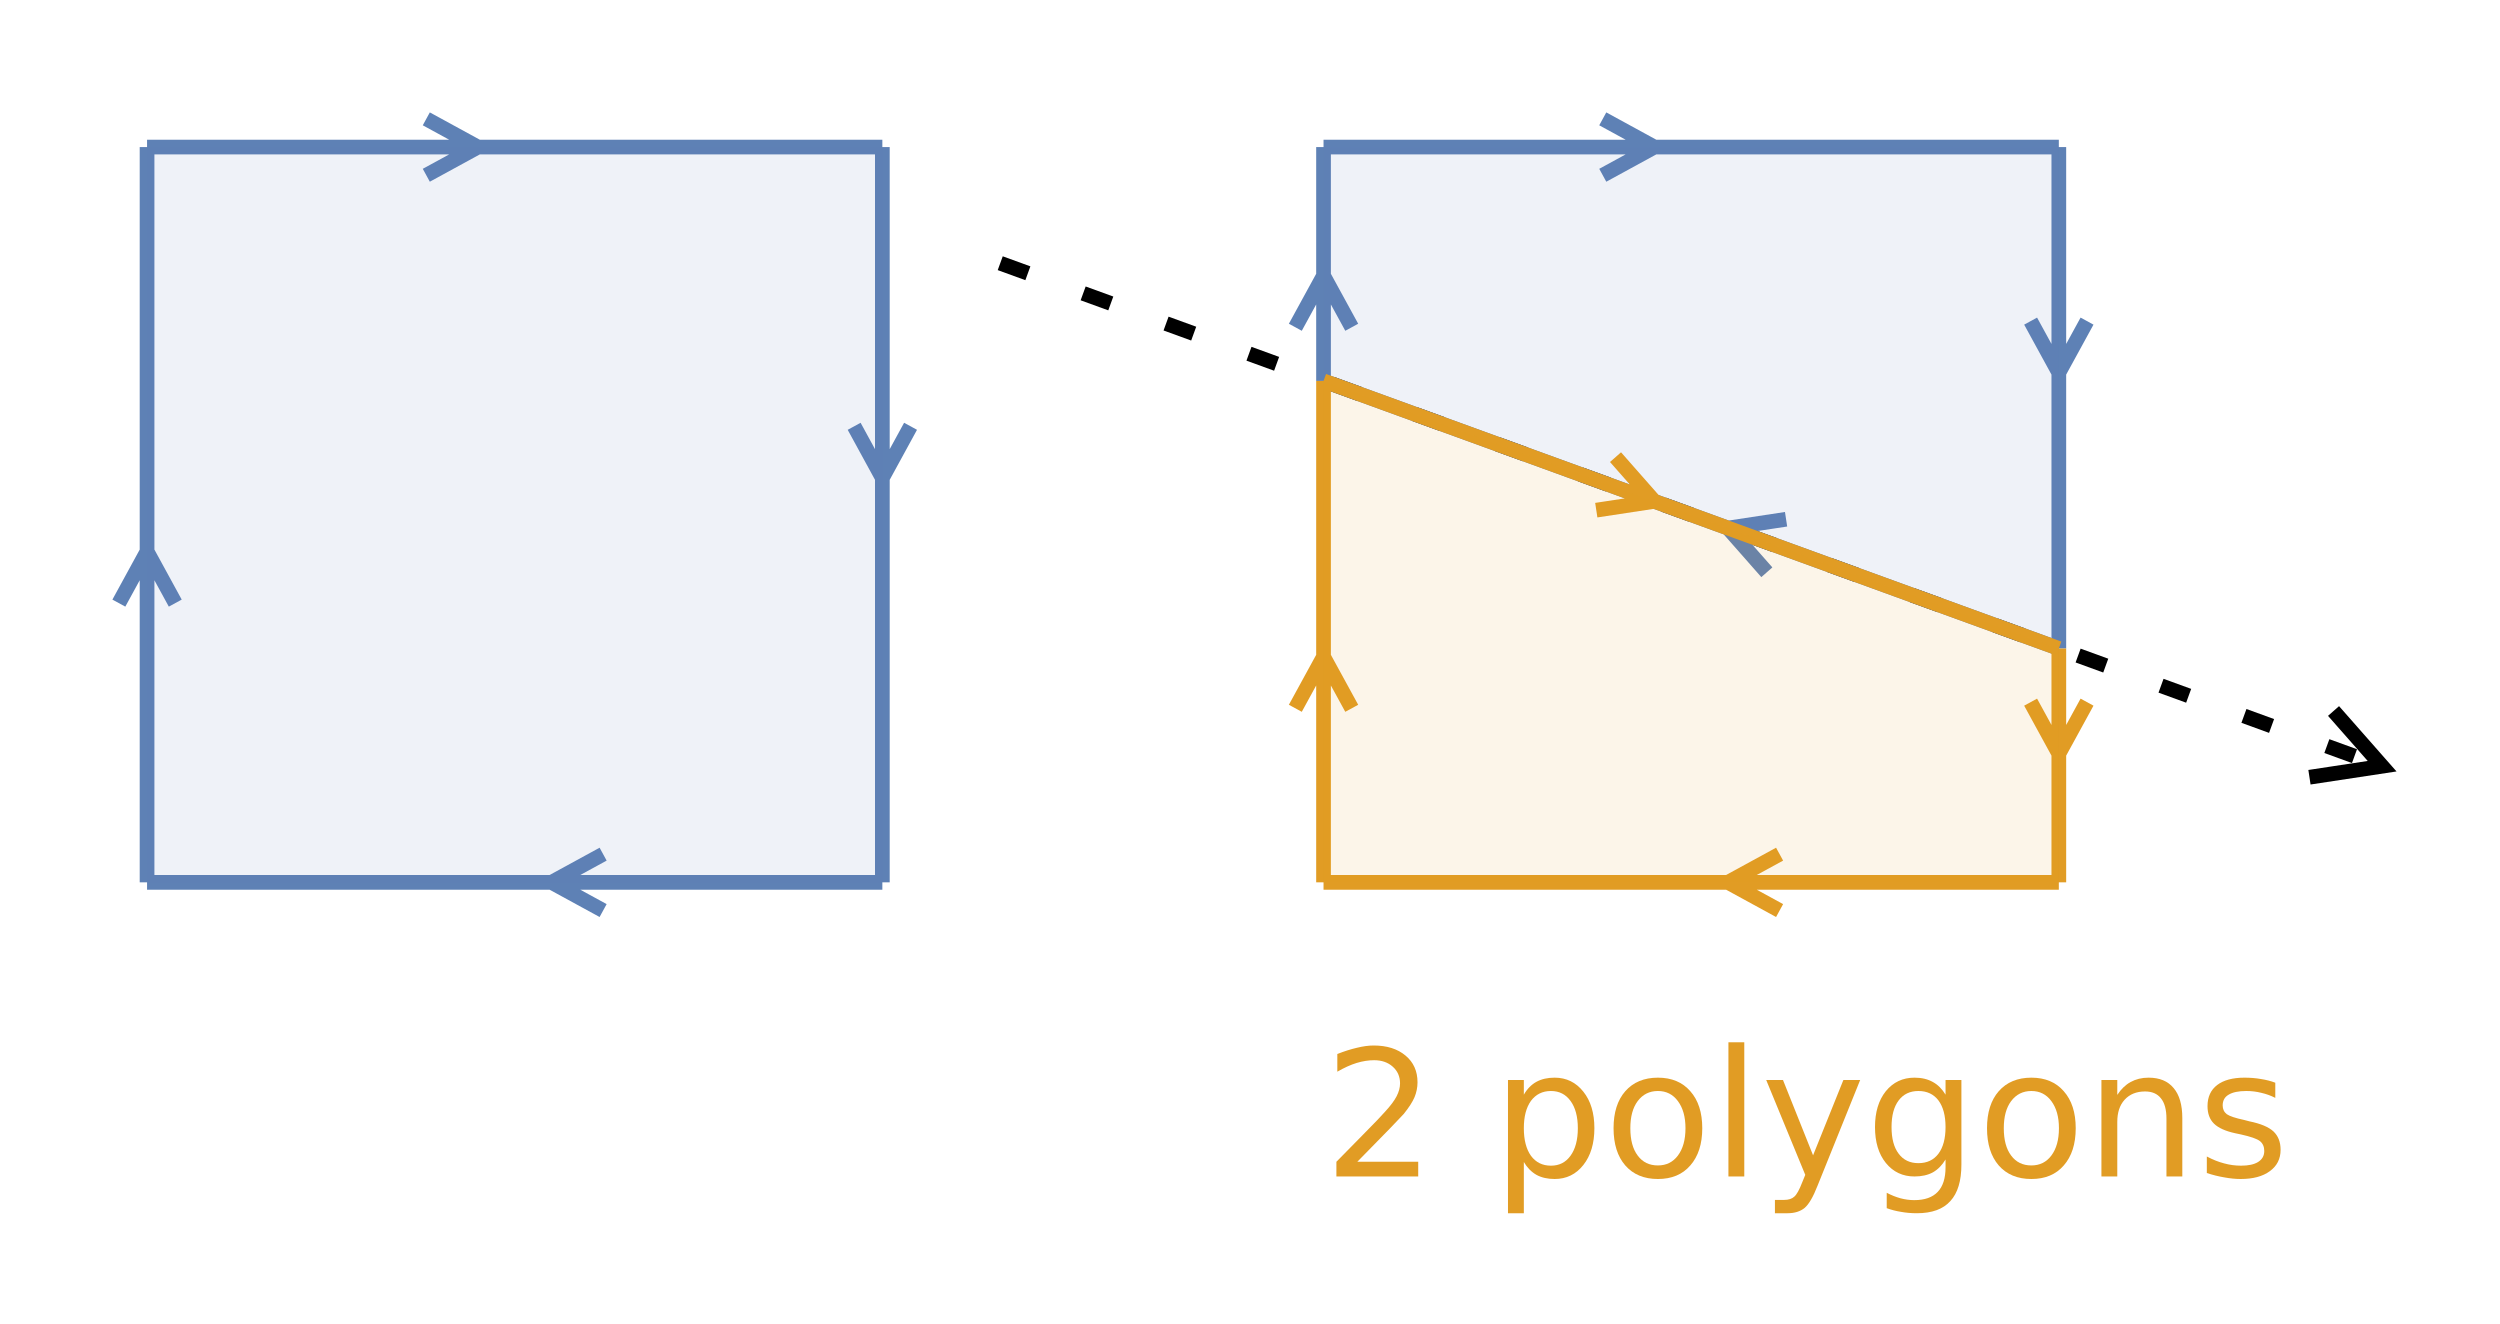
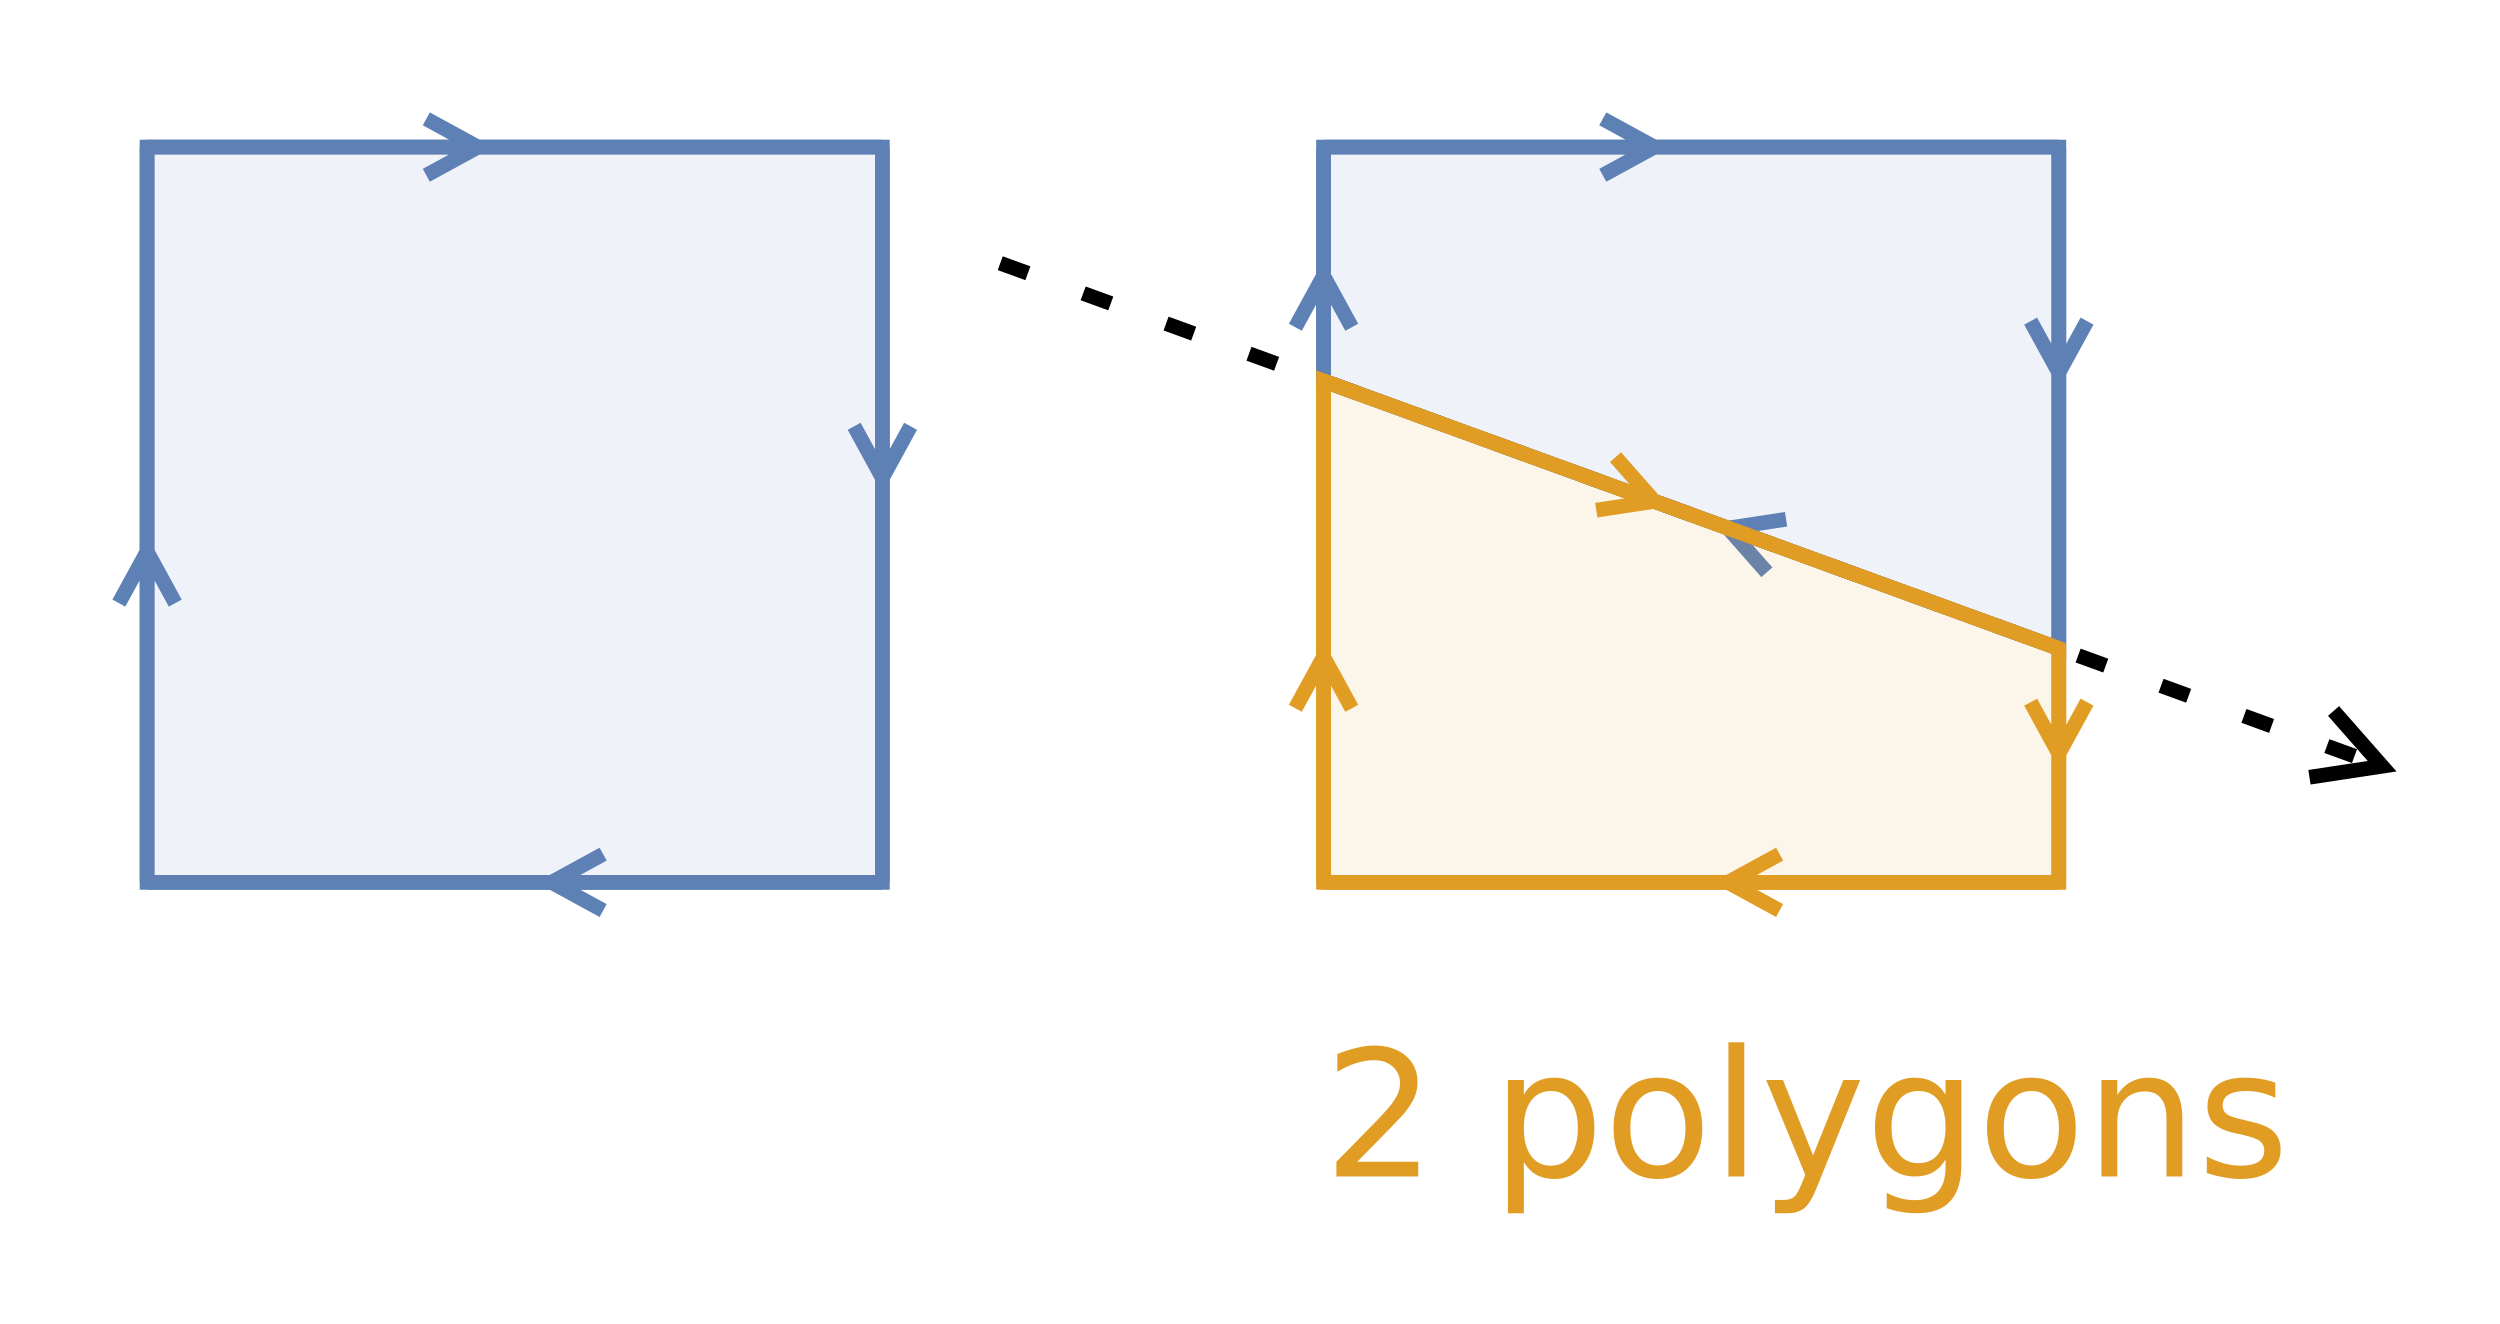
<svg xmlns="http://www.w3.org/2000/svg" xmlns:xlink="http://www.w3.org/1999/xlink" width="170pt" height="90pt" viewBox="0 0 170 90" version="1.1">
  <defs>
    <g>
      <symbol overflow="visible" id="glyph0-0">
        <path style="stroke:none;" d="M 0.594 2.125 L 0.594 -8.469 L 6.594 -8.469 L 6.594 2.125 Z M 1.266 1.453 L 5.938 1.453 L 5.938 -7.781 L 1.266 -7.781 Z M 1.266 1.453 " />
      </symbol>
      <symbol overflow="visible" id="glyph0-1">
        <path style="stroke:none;" d="M 2.297 -1 L 6.438 -1 L 6.438 0 L 0.875 0 L 0.875 -1 C 1.32 -1.457 1.93 -2.078 2.703 -2.859 C 3.484 -3.648 3.973 -4.16 4.172 -4.391 C 4.555 -4.805 4.82 -5.16 4.969 -5.453 C 5.125 -5.754 5.203 -6.047 5.203 -6.328 C 5.203 -6.797 5.035 -7.176 4.703 -7.469 C 4.379 -7.758 3.957 -7.906 3.438 -7.906 C 3.062 -7.906 2.664 -7.844 2.25 -7.719 C 1.844 -7.594 1.406 -7.395 0.938 -7.125 L 0.938 -8.328 C 1.414 -8.516 1.859 -8.656 2.266 -8.75 C 2.68 -8.852 3.062 -8.906 3.406 -8.906 C 4.312 -8.906 5.035 -8.676 5.578 -8.219 C 6.117 -7.77 6.391 -7.164 6.391 -6.406 C 6.391 -6.051 6.32 -5.711 6.188 -5.391 C 6.051 -5.066 5.805 -4.688 5.453 -4.25 C 5.348 -4.133 5.035 -3.805 4.516 -3.266 C 3.992 -2.723 3.254 -1.969 2.297 -1 Z M 2.297 -1 " />
      </symbol>
      <symbol overflow="visible" id="glyph0-2">
        <path style="stroke:none;" d="" />
      </symbol>
      <symbol overflow="visible" id="glyph0-3">
        <path style="stroke:none;" d="M 2.172 -0.984 L 2.172 2.5 L 1.094 2.5 L 1.094 -6.562 L 2.172 -6.562 L 2.172 -5.562 C 2.398 -5.957 2.688 -6.25 3.031 -6.438 C 3.375 -6.625 3.785 -6.719 4.266 -6.719 C 5.066 -6.719 5.719 -6.398 6.219 -5.766 C 6.719 -5.141 6.969 -4.312 6.969 -3.281 C 6.969 -2.25 6.719 -1.414 6.219 -0.781 C 5.719 -0.145 5.066 0.172 4.266 0.172 C 3.785 0.172 3.375 0.078 3.031 -0.109 C 2.688 -0.305 2.398 -0.598 2.172 -0.984 Z M 5.844 -3.281 C 5.844 -4.07 5.676 -4.691 5.344 -5.141 C 5.02 -5.586 4.578 -5.812 4.016 -5.812 C 3.441 -5.812 2.988 -5.586 2.656 -5.141 C 2.332 -4.691 2.172 -4.07 2.172 -3.281 C 2.172 -2.488 2.332 -1.863 2.656 -1.406 C 2.988 -0.957 3.441 -0.734 4.016 -0.734 C 4.578 -0.734 5.02 -0.957 5.344 -1.406 C 5.676 -1.863 5.844 -2.488 5.844 -3.281 Z M 5.844 -3.281 " />
      </symbol>
      <symbol overflow="visible" id="glyph0-4">
        <path style="stroke:none;" d="M 3.672 -5.812 C 3.098 -5.812 2.641 -5.582 2.297 -5.125 C 1.961 -4.676 1.797 -4.062 1.797 -3.281 C 1.797 -2.488 1.961 -1.867 2.297 -1.422 C 2.629 -0.973 3.086 -0.75 3.672 -0.75 C 4.242 -0.75 4.695 -0.973 5.031 -1.422 C 5.375 -1.879 5.547 -2.5 5.547 -3.281 C 5.547 -4.051 5.375 -4.664 5.031 -5.125 C 4.695 -5.582 4.242 -5.812 3.672 -5.812 Z M 3.672 -6.719 C 4.609 -6.719 5.344 -6.41 5.875 -5.797 C 6.414 -5.191 6.688 -4.352 6.688 -3.281 C 6.688 -2.207 6.414 -1.363 5.875 -0.75 C 5.344 -0.133 4.609 0.172 3.672 0.172 C 2.734 0.172 1.992 -0.133 1.453 -0.75 C 0.922 -1.363 0.656 -2.207 0.656 -3.281 C 0.656 -4.352 0.922 -5.191 1.453 -5.797 C 1.992 -6.41 2.734 -6.719 3.672 -6.719 Z M 3.672 -6.719 " />
      </symbol>
      <symbol overflow="visible" id="glyph0-5">
        <path style="stroke:none;" d="M 1.125 -9.125 L 2.203 -9.125 L 2.203 0 L 1.125 0 Z M 1.125 -9.125 " />
      </symbol>
      <symbol overflow="visible" id="glyph0-6">
        <path style="stroke:none;" d="M 3.859 0.609 C 3.555 1.391 3.258 1.898 2.969 2.141 C 2.676 2.379 2.289 2.5 1.812 2.5 L 0.953 2.5 L 0.953 1.594 L 1.578 1.594 C 1.879 1.594 2.109 1.52 2.266 1.375 C 2.43 1.238 2.613 0.91 2.812 0.391 L 3.016 -0.109 L 0.359 -6.562 L 1.5 -6.562 L 3.547 -1.438 L 5.609 -6.562 L 6.75 -6.562 Z M 3.859 0.609 " />
      </symbol>
      <symbol overflow="visible" id="glyph0-7">
        <path style="stroke:none;" d="M 5.453 -3.359 C 5.453 -4.141 5.289 -4.742 4.969 -5.172 C 4.645 -5.598 4.191 -5.812 3.609 -5.812 C 3.035 -5.812 2.586 -5.598 2.266 -5.172 C 1.941 -4.742 1.781 -4.141 1.781 -3.359 C 1.781 -2.578 1.941 -1.973 2.266 -1.547 C 2.586 -1.117 3.035 -0.906 3.609 -0.906 C 4.191 -0.906 4.645 -1.117 4.969 -1.547 C 5.289 -1.973 5.453 -2.578 5.453 -3.359 Z M 6.531 -0.812 C 6.531 0.301 6.281 1.129 5.781 1.672 C 5.289 2.223 4.531 2.5 3.5 2.5 C 3.125 2.5 2.766 2.469 2.422 2.406 C 2.086 2.352 1.766 2.27 1.453 2.156 L 1.453 1.109 C 1.766 1.273 2.078 1.398 2.391 1.484 C 2.703 1.566 3.016 1.609 3.328 1.609 C 4.035 1.609 4.566 1.422 4.922 1.047 C 5.273 0.68 5.453 0.125 5.453 -0.625 L 5.453 -1.156 C 5.223 -0.77 4.938 -0.477 4.594 -0.281 C 4.25 -0.094 3.832 0 3.344 0 C 2.539 0 1.891 -0.305 1.391 -0.922 C 0.898 -1.535 0.656 -2.348 0.656 -3.359 C 0.656 -4.367 0.898 -5.18 1.391 -5.797 C 1.891 -6.41 2.539 -6.719 3.344 -6.719 C 3.832 -6.719 4.25 -6.617 4.594 -6.422 C 4.938 -6.234 5.223 -5.945 5.453 -5.562 L 5.453 -6.562 L 6.531 -6.562 Z M 6.531 -0.812 " />
      </symbol>
      <symbol overflow="visible" id="glyph0-8">
        <path style="stroke:none;" d="M 6.594 -3.969 L 6.594 0 L 5.516 0 L 5.516 -3.922 C 5.516 -4.547 5.391 -5.008 5.141 -5.312 C 4.898 -5.625 4.539 -5.781 4.062 -5.781 C 3.477 -5.781 3.016 -5.594 2.672 -5.219 C 2.336 -4.852 2.172 -4.348 2.172 -3.703 L 2.172 0 L 1.094 0 L 1.094 -6.562 L 2.172 -6.562 L 2.172 -5.547 C 2.43 -5.941 2.734 -6.234 3.078 -6.422 C 3.43 -6.617 3.836 -6.719 4.297 -6.719 C 5.047 -6.719 5.613 -6.484 6 -6.016 C 6.395 -5.555 6.594 -4.875 6.594 -3.969 Z M 6.594 -3.969 " />
      </symbol>
      <symbol overflow="visible" id="glyph0-9">
        <path style="stroke:none;" d="M 5.312 -6.375 L 5.312 -5.344 C 5.008 -5.5 4.691 -5.613 4.359 -5.688 C 4.035 -5.77 3.695 -5.812 3.344 -5.812 C 2.812 -5.812 2.41 -5.727 2.141 -5.562 C 1.867 -5.406 1.734 -5.16 1.734 -4.828 C 1.734 -4.578 1.828 -4.379 2.016 -4.234 C 2.211 -4.098 2.602 -3.969 3.188 -3.844 L 3.547 -3.75 C 4.316 -3.594 4.863 -3.363 5.188 -3.062 C 5.508 -2.758 5.672 -2.344 5.672 -1.812 C 5.672 -1.195 5.426 -0.711 4.938 -0.359 C 4.457 -0.004 3.797 0.172 2.953 0.172 C 2.598 0.172 2.227 0.133 1.844 0.062 C 1.469 0 1.07 -0.098 0.656 -0.234 L 0.656 -1.359 C 1.051 -1.148 1.441 -0.992 1.828 -0.891 C 2.211 -0.785 2.598 -0.734 2.984 -0.734 C 3.484 -0.734 3.867 -0.816 4.141 -0.984 C 4.422 -1.16 4.562 -1.41 4.562 -1.734 C 4.562 -2.023 4.461 -2.25 4.266 -2.406 C 4.066 -2.562 3.633 -2.711 2.969 -2.859 L 2.594 -2.938 C 1.926 -3.082 1.441 -3.301 1.141 -3.594 C 0.848 -3.883 0.703 -4.281 0.703 -4.781 C 0.703 -5.406 0.922 -5.883 1.359 -6.219 C 1.797 -6.551 2.414 -6.719 3.219 -6.719 C 3.613 -6.719 3.988 -6.688 4.344 -6.625 C 4.695 -6.57 5.02 -6.488 5.312 -6.375 Z M 5.312 -6.375 " />
      </symbol>
    </g>
  </defs>
  <g id="2_square">
    <path style="fill:none;stroke-width:1;stroke-linecap:butt;stroke-linejoin:miter;stroke:rgb(0%,0%,0%);stroke-opacity:1;stroke-dasharray:2,4;stroke-miterlimit:10;" d="M 68.016 17.898 L 161.984 52.102 " />
    <path style="fill:none;stroke-width:1;stroke-linecap:butt;stroke-linejoin:miter;stroke:rgb(0%,0%,0%);stroke-opacity:1;stroke-miterlimit:10;" d="M 158.68 48.348 L 161.984 52.102 L 157.043 52.852 " />
-     <path style="fill:none;stroke-width:1;stroke-linecap:butt;stroke-linejoin:miter;stroke:rgb(36.842%,50.678%,70.98%);stroke-opacity:1;stroke-miterlimit:10;" d="M 10 10 L 60 10 M 10 10 L 60 10 M 28.988 8.082 L 32.5 10 L 28.988 11.918 " />
-     <path style="fill:none;stroke-width:1;stroke-linecap:butt;stroke-linejoin:miter;stroke:rgb(36.842%,50.678%,70.98%);stroke-opacity:1;stroke-miterlimit:10;" d="M 60 10 L 60 60 M 60 10 L 60 60 M 61.918 28.988 L 60 32.5 L 58.082 28.988 " />
-     <path style="fill:none;stroke-width:1;stroke-linecap:butt;stroke-linejoin:miter;stroke:rgb(36.842%,50.678%,70.98%);stroke-opacity:1;stroke-miterlimit:10;" d="M 60 60 L 10 60 M 60 60 L 10 60 M 41.012 61.918 L 37.5 60 L 41.012 58.082 " />
-     <path style="fill:none;stroke-width:1;stroke-linecap:butt;stroke-linejoin:miter;stroke:rgb(36.842%,50.678%,70.98%);stroke-opacity:1;stroke-miterlimit:10;" d="M 10 60 L 10 10 M 10 60 L 10 10 M 8.082 41.012 L 10 37.5 L 11.918 41.012 " />
+     <path style="fill:none;stroke-width:1;stroke-linecap:butt;stroke-linejoin:miter;stroke:rgb(36.842%,50.678%,70.98%);stroke-opacity:1;stroke-miterlimit:10;" d="M 10 10 L 60 10 M 28.988 8.082 L 32.5 10 L 28.988 11.918 " />
+     <path style="fill:none;stroke-width:1;stroke-linecap:butt;stroke-linejoin:miter;stroke:rgb(36.842%,50.678%,70.98%);stroke-opacity:1;stroke-miterlimit:10;" d="M 60 10 L 60 60 M 61.918 28.988 L 60 32.5 L 58.082 28.988 " />
+     <path style="fill:none;stroke-width:1;stroke-linecap:butt;stroke-linejoin:miter;stroke:rgb(36.842%,50.678%,70.98%);stroke-opacity:1;stroke-miterlimit:10;" d="M 60 60 L 10 60 M 41.012 61.918 L 37.5 60 L 41.012 58.082 " />
+     <path style="fill:none;stroke-width:1;stroke-linecap:butt;stroke-linejoin:miter;stroke:rgb(36.842%,50.678%,70.98%);stroke-opacity:1;stroke-miterlimit:10;" d="M 10 60 L 10 10 M 8.082 41.012 L 10 37.5 L 11.918 41.012 " />
+     <path style="fill:none;stroke-width:1;stroke-linecap:butt;stroke-linejoin:miter;stroke:rgb(36.842%,50.678%,70.98%);stroke-opacity:1;stroke-miterlimit:10;" d="M 10 10 L 60 10 L 60 60 L 10 60 Z M 10 10 " />
    <path style=" stroke:none;fill-rule:nonzero;fill:rgb(36.842%,50.678%,70.98%);fill-opacity:0.1;" d="M 10 10 L 60 10 L 60 60 L 10 60 Z M 10 10 " />
-     <path style="fill:none;stroke-width:1;stroke-linecap:butt;stroke-linejoin:miter;stroke:rgb(36.842%,50.678%,70.98%);stroke-opacity:1;stroke-miterlimit:10;" d="M 90 10 L 140 10 M 90 10 L 140 10 M 108.988 8.082 L 112.5 10 L 108.988 11.918 " />
-     <path style="fill:none;stroke-width:1;stroke-linecap:butt;stroke-linejoin:miter;stroke:rgb(36.842%,50.678%,70.98%);stroke-opacity:1;stroke-miterlimit:10;" d="M 140 10 L 140 44.098 M 140 10 L 140 44.098 M 141.918 21.836 L 140 25.344 L 138.082 21.836 " />
-     <path style="fill:none;stroke-width:1;stroke-linecap:butt;stroke-linejoin:miter;stroke:rgb(36.842%,50.678%,70.98%);stroke-opacity:1;stroke-miterlimit:10;" d="M 140 44.098 L 90 25.902 M 140 44.098 L 90 25.902 M 120.145 38.914 L 117.5 35.91 L 121.453 35.309 " />
-     <path style="fill:none;stroke-width:1;stroke-linecap:butt;stroke-linejoin:miter;stroke:rgb(36.842%,50.678%,70.98%);stroke-opacity:1;stroke-miterlimit:10;" d="M 90 25.902 L 90 10 M 90 25.902 L 90 10 M 88.082 22.254 L 90 18.746 L 91.918 22.254 " />
+     <path style="fill:none;stroke-width:1;stroke-linecap:butt;stroke-linejoin:miter;stroke:rgb(36.842%,50.678%,70.98%);stroke-opacity:1;stroke-miterlimit:10;" d="M 90 10 L 140 10 M 108.988 8.082 L 112.5 10 L 108.988 11.918 " />
+     <path style="fill:none;stroke-width:1;stroke-linecap:butt;stroke-linejoin:miter;stroke:rgb(36.842%,50.678%,70.98%);stroke-opacity:1;stroke-miterlimit:10;" d="M 140 10 L 140 44.098 M 141.918 21.836 L 140 25.344 L 138.082 21.836 " />
+     <path style="fill:none;stroke-width:1;stroke-linecap:butt;stroke-linejoin:miter;stroke:rgb(36.842%,50.678%,70.98%);stroke-opacity:1;stroke-miterlimit:10;" d="M 140 44.098 L 90 25.902 M 120.145 38.914 L 117.5 35.91 L 121.453 35.309 " />
+     <path style="fill:none;stroke-width:1;stroke-linecap:butt;stroke-linejoin:miter;stroke:rgb(36.842%,50.678%,70.98%);stroke-opacity:1;stroke-miterlimit:10;" d="M 90 25.902 L 90 10 M 88.082 22.254 L 90 18.746 L 91.918 22.254 " />
+     <path style="fill:none;stroke-width:1;stroke-linecap:butt;stroke-linejoin:miter;stroke:rgb(36.842%,50.678%,70.98%);stroke-opacity:1;stroke-miterlimit:10;" d="M 90 10 L 140 10 L 140 44.098 L 90 25.902 Z M 90 10 " />
    <path style=" stroke:none;fill-rule:nonzero;fill:rgb(36.842%,50.678%,70.98%);fill-opacity:0.1;" d="M 90 10 L 140 10 L 140 44.098 L 90 25.902 Z M 90 10 " />
-     <path style="fill:none;stroke-width:1;stroke-linecap:butt;stroke-linejoin:miter;stroke:rgb(88.072%,61.104%,14.205%);stroke-opacity:1;stroke-miterlimit:10;" d="M 90 25.902 L 140 44.098 M 90 25.902 L 140 44.098 M 109.855 31.086 L 112.5 34.09 L 108.547 34.691 " />
-     <path style="fill:none;stroke-width:1;stroke-linecap:butt;stroke-linejoin:miter;stroke:rgb(88.072%,61.104%,14.205%);stroke-opacity:1;stroke-miterlimit:10;" d="M 140 44.098 L 140 60 M 140 44.098 L 140 60 M 141.918 47.746 L 140 51.254 L 138.082 47.746 " />
-     <path style="fill:none;stroke-width:1;stroke-linecap:butt;stroke-linejoin:miter;stroke:rgb(88.072%,61.104%,14.205%);stroke-opacity:1;stroke-miterlimit:10;" d="M 140 60 L 90 60 M 140 60 L 90 60 M 121.012 61.918 L 117.5 60 L 121.012 58.082 " />
-     <path style="fill:none;stroke-width:1;stroke-linecap:butt;stroke-linejoin:miter;stroke:rgb(88.072%,61.104%,14.205%);stroke-opacity:1;stroke-miterlimit:10;" d="M 90 60 L 90 25.902 M 90 60 L 90 25.902 M 88.082 48.164 L 90 44.656 L 91.918 48.164 " />
+     <path style="fill:none;stroke-width:1;stroke-linecap:butt;stroke-linejoin:miter;stroke:rgb(88.072%,61.104%,14.205%);stroke-opacity:1;stroke-miterlimit:10;" d="M 90 25.902 L 140 44.098 M 109.855 31.086 L 112.5 34.09 L 108.547 34.691 " />
+     <path style="fill:none;stroke-width:1;stroke-linecap:butt;stroke-linejoin:miter;stroke:rgb(88.072%,61.104%,14.205%);stroke-opacity:1;stroke-miterlimit:10;" d="M 140 44.098 L 140 60 M 141.918 47.746 L 140 51.254 L 138.082 47.746 " />
+     <path style="fill:none;stroke-width:1;stroke-linecap:butt;stroke-linejoin:miter;stroke:rgb(88.072%,61.104%,14.205%);stroke-opacity:1;stroke-miterlimit:10;" d="M 140 60 L 90 60 M 121.012 61.918 L 117.5 60 L 121.012 58.082 " />
+     <path style="fill:none;stroke-width:1;stroke-linecap:butt;stroke-linejoin:miter;stroke:rgb(88.072%,61.104%,14.205%);stroke-opacity:1;stroke-miterlimit:10;" d="M 90 60 L 90 25.902 M 88.082 48.164 L 90 44.656 L 91.918 48.164 " />
+     <path style="fill:none;stroke-width:1;stroke-linecap:butt;stroke-linejoin:miter;stroke:rgb(88.072%,61.104%,14.205%);stroke-opacity:1;stroke-miterlimit:10;" d="M 90 25.902 L 140 44.098 L 140 60 L 90 60 Z M 90 25.902 " />
    <path style=" stroke:none;fill-rule:nonzero;fill:rgb(88.072%,61.104%,14.205%);fill-opacity:0.1;" d="M 90 25.902 L 140 44.098 L 140 60 L 90 60 Z M 90 25.902 " />
    <g style="fill:rgb(88.072%,61.104%,14.205%);fill-opacity:1;">
      <use xlink:href="#glyph0-1" x="90" y="80" />
      <use xlink:href="#glyph0-2" x="97.635" y="80" />
      <use xlink:href="#glyph0-3" x="101.449" y="80" />
      <use xlink:href="#glyph0-4" x="109.066" y="80" />
      <use xlink:href="#glyph0-5" x="116.408" y="80" />
      <use xlink:href="#glyph0-6" x="119.742" y="80" />
      <use xlink:href="#glyph0-7" x="126.844" y="80" />
      <use xlink:href="#glyph0-4" x="134.461" y="80" />
      <use xlink:href="#glyph0-8" x="141.803" y="80" />
      <use xlink:href="#glyph0-9" x="149.408" y="80" />
    </g>
  </g>
</svg>
